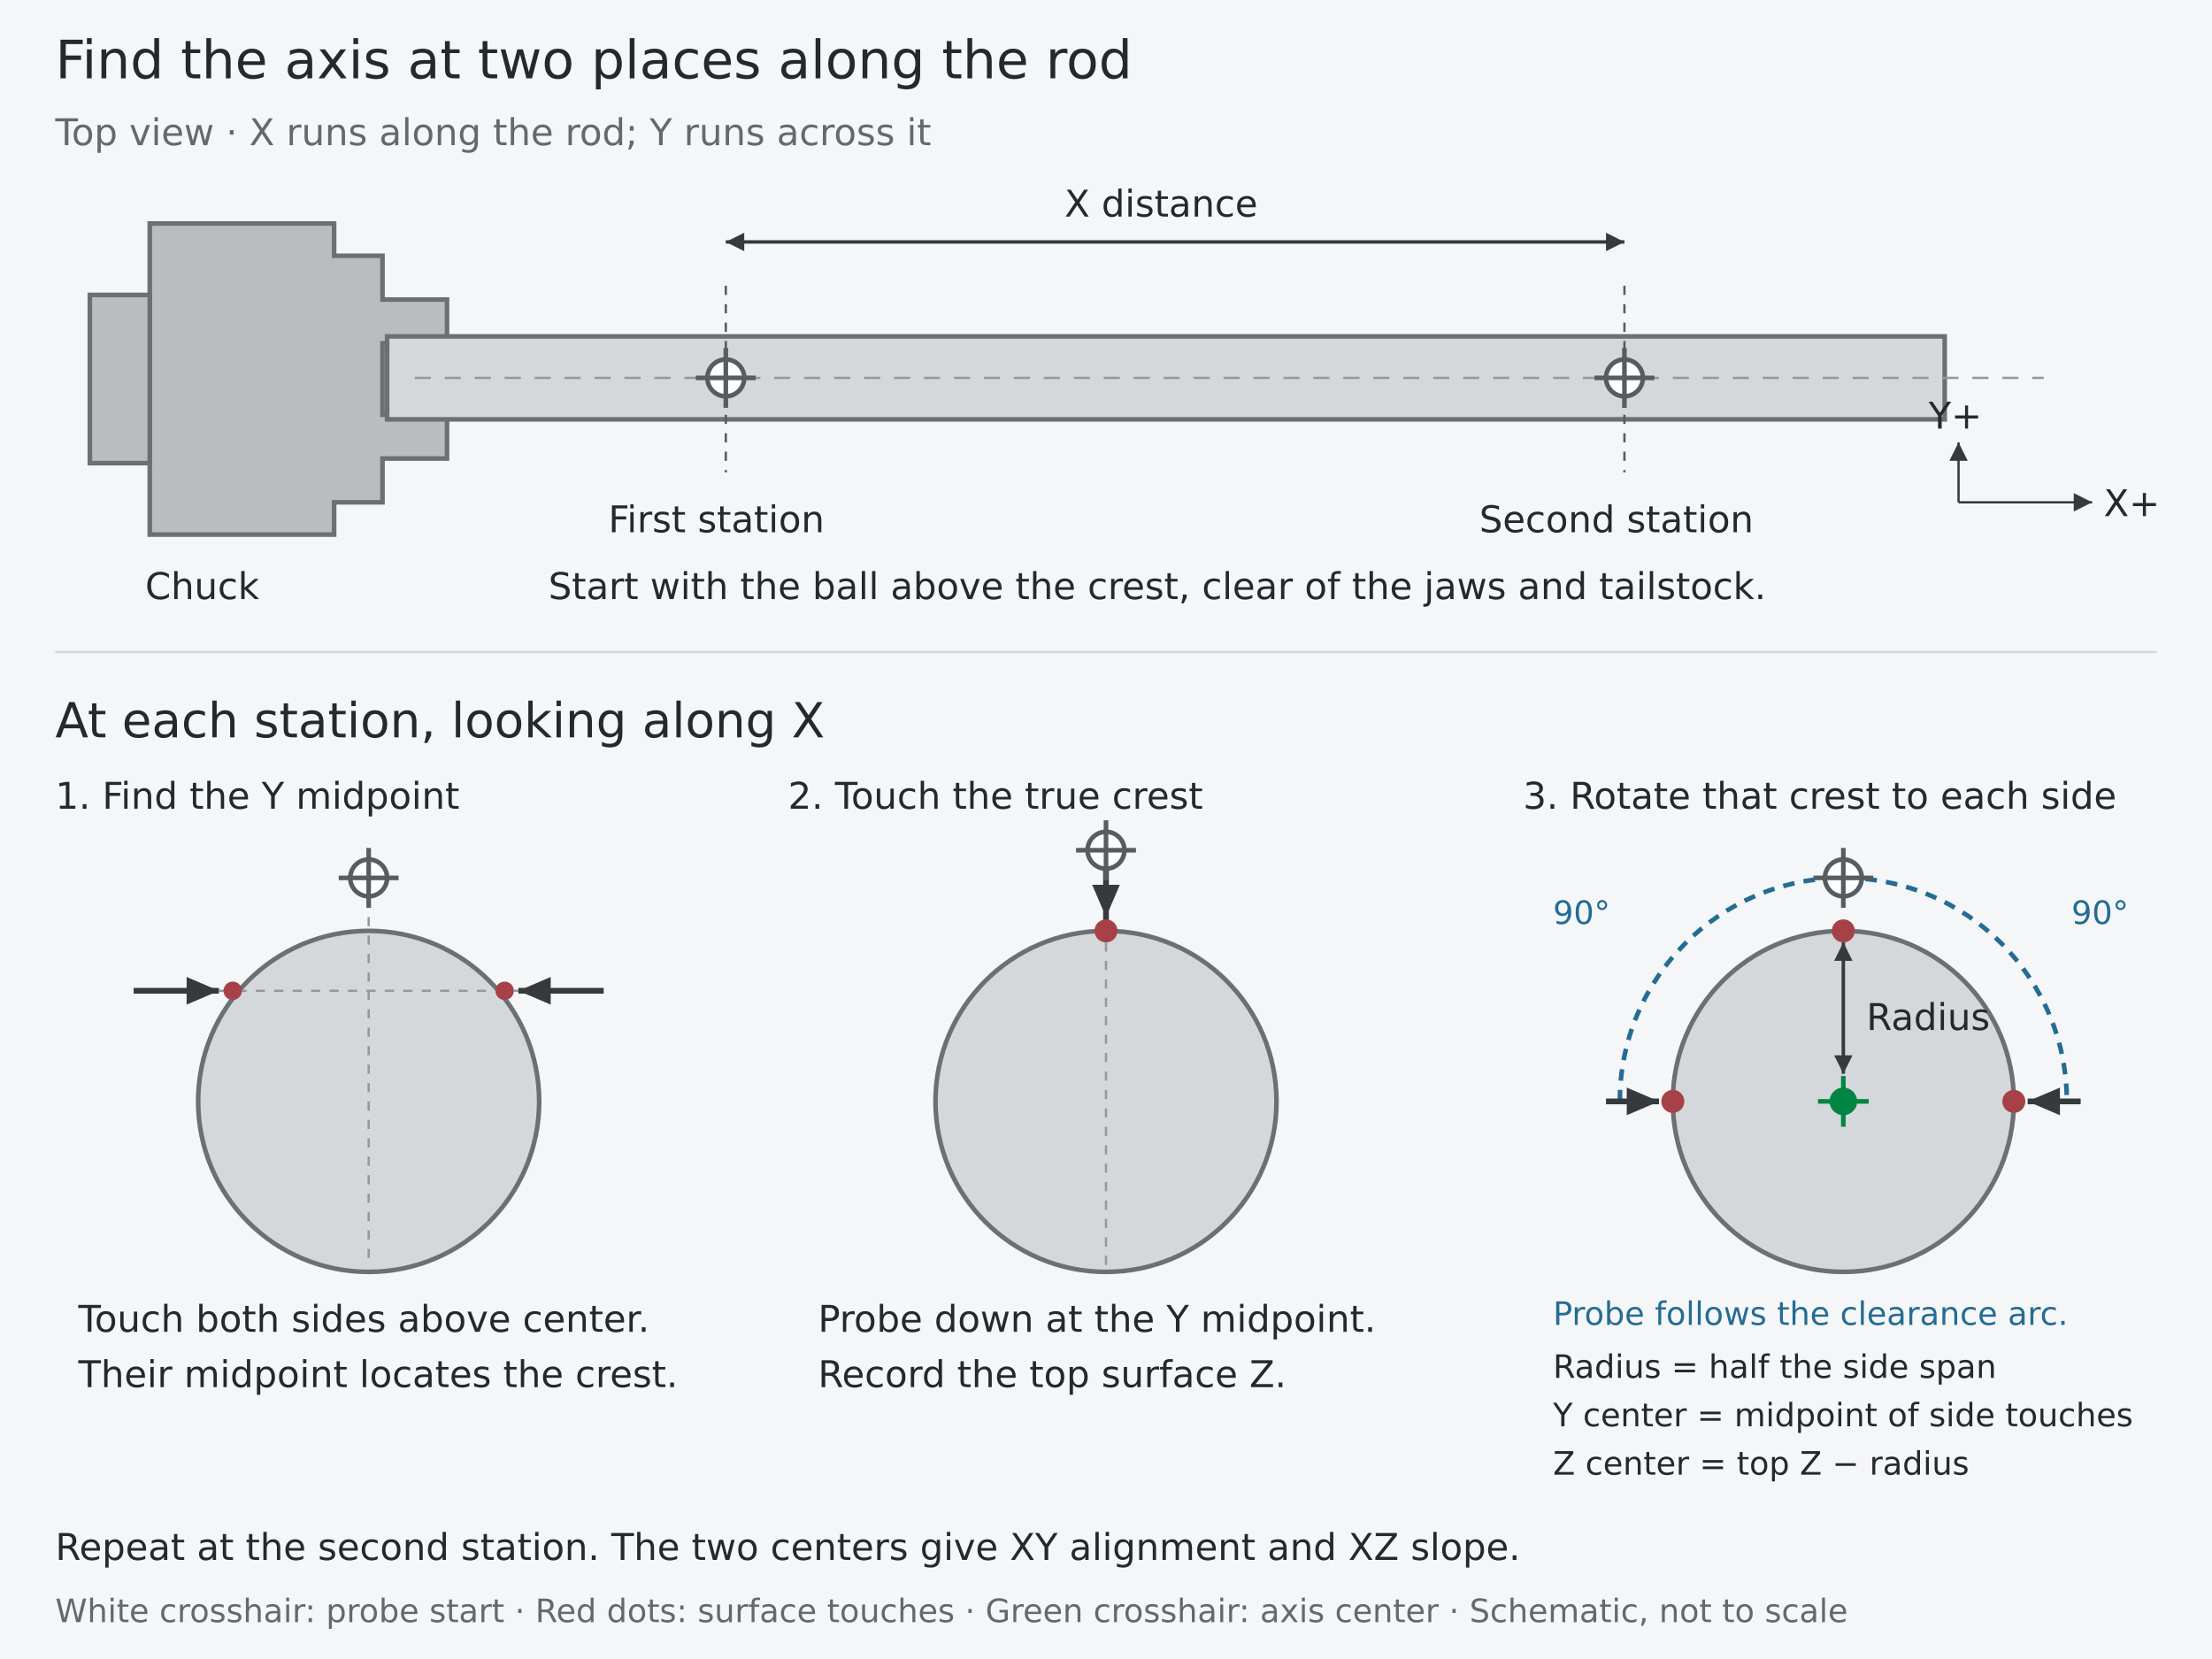
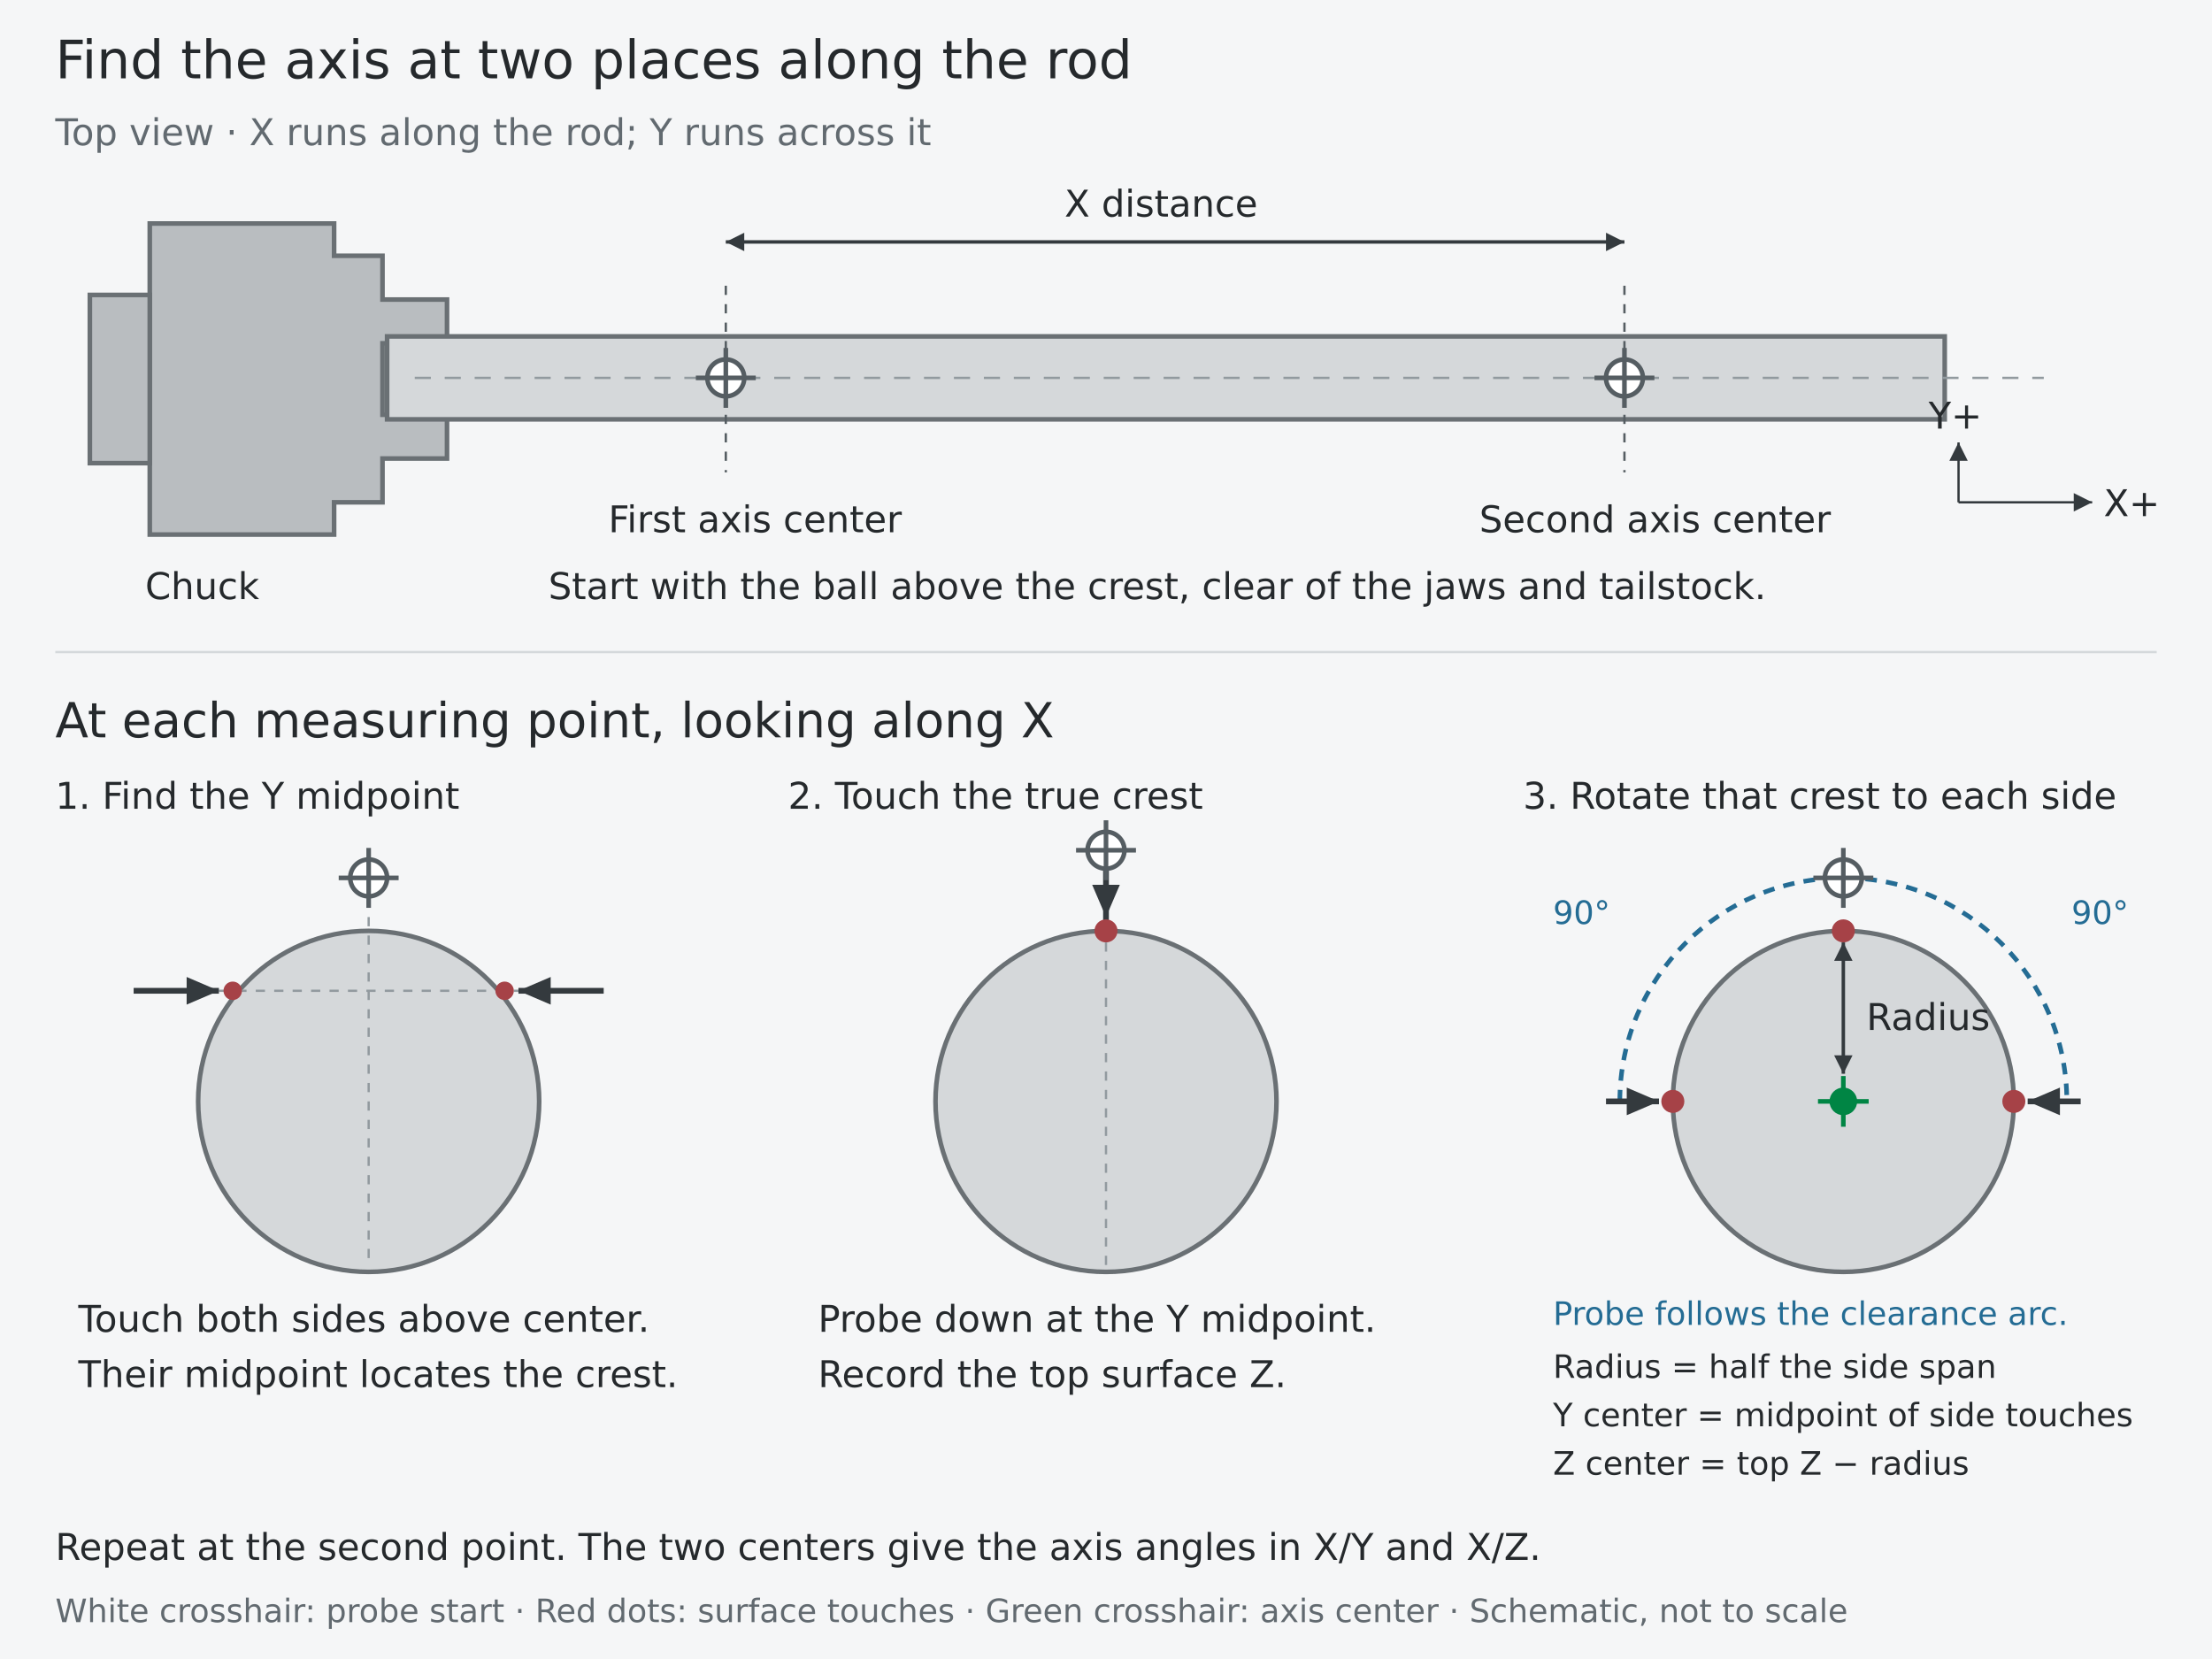
<svg xmlns="http://www.w3.org/2000/svg" width="960" height="720" viewBox="0 0 960 720" role="img" aria-labelledby="title desc">
  <defs>
    <path id="arrow" d="M-14-6L0 0L-14 6Z" fill="#343a3e" />
    <path id="dimension" d="M-8-4L0 0L-8 4Z" fill="#343a3e" />
    <g id="start" fill="#fff" stroke="#555d62" stroke-width="2">
      <circle r="8" />
      <path d="M-13 0H13M0-13V13" />
    </g>
    <g id="zero" fill="#008544" stroke="#008544" stroke-width="2">
      <circle r="5" />
      <path d="M-11 0H11M0-11V11" />
    </g>
  </defs>
  <rect width="960" height="720" fill="#f5f6f7" />
  <g font-family="DejaVu Sans, sans-serif" fill="#25292c" font-size="16">
    <text x="24" y="34" font-size="23">Find the axis at two places along the rod</text>
    <text x="24" y="63" fill="#626a70">Top view · X runs along the rod; Y runs across it</text>
    <path d="M65 97H145V111H166V130H194V149H166V180H194V199H166V218H145V232H65Z" fill="#b9bdc0" stroke="#6a7074" stroke-width="2" />
    <rect x="39" y="128" width="26" height="73" fill="#b9bdc0" stroke="#6a7074" stroke-width="2" />
    <rect x="168" y="146" width="676" height="36" fill="#d5d8da" stroke="#6a7074" stroke-width="2" />
    <path d="M180 164H887" stroke="#929a9f" stroke-dasharray="7 6" />
    <path d="M315 124V205M705 124V205" stroke="#555d62" stroke-dasharray="4 4" />
    <use href="#start" x="315" y="164" />
    <use href="#start" x="705" y="164" />
-     <text x="264" y="231">First station</text>
-     <text x="642" y="231">Second station</text>
+     <text x="264" y="231">First axis center</text>
+     <text x="642" y="231">Second axis center</text>
    <path d="M315 105H705" stroke="#343a3e" stroke-width="1.5" />
    <use href="#dimension" transform="translate(315 105) rotate(180)" />
    <use href="#dimension" transform="translate(705 105)" />
    <text x="462" y="94">X distance</text>
    <text x="63" y="260">Chuck</text>
    <text x="238" y="260">Start with the ball above the crest, clear of the jaws and tailstock.</text>
    <path d="M850 218H908M850 218V192" fill="none" stroke="#343a3e" />
    <use href="#dimension" transform="translate(908 218)" />
    <use href="#dimension" transform="translate(850 192) rotate(-90)" />
    <text x="913" y="224">X+</text>
    <text x="837" y="186">Y+</text>
    <path d="M24 283H936" stroke="#d4d8db" />
-     <text x="24" y="320" font-size="21">At each station, looking along X</text>
+     <text x="24" y="320" font-size="21">At each measuring point, looking along X</text>
    <text x="24" y="351">1. Find the Y midpoint</text>
    <text x="342" y="351">2. Touch the true crest</text>
    <text x="661" y="351">3. Rotate that crest to each side</text>
    <g fill="#d5d8da" stroke="#6a7074" stroke-width="2">
      <circle cx="160" cy="478" r="74" />
      <circle cx="480" cy="478" r="74" />
      <circle cx="800" cy="478" r="74" />
    </g>
    <path d="M63 430H257" stroke="#929a9f" stroke-dasharray="4 4" />
    <path d="M58 430H95" stroke="#343a3e" stroke-width="2.5" />
    <path d="M262 430H225" stroke="#343a3e" stroke-width="2.5" />
    <use href="#arrow" transform="translate(95 430)" />
    <use href="#arrow" transform="translate(225 430) rotate(180)" />
    <circle cx="101" cy="430" r="4" fill="#a64247" />
    <circle cx="219" cy="430" r="4" fill="#a64247" />
    <path d="M160 398V550" stroke="#929a9f" stroke-dasharray="4 4" />
    <use href="#start" x="160" y="381" />
    <text x="34" y="578">Touch both sides above center.</text>
    <text x="34" y="602">Their midpoint locates the crest.</text>
    <path d="M480 371V400" stroke="#343a3e" stroke-width="2.5" />
    <use href="#arrow" transform="translate(480 398) rotate(90)" />
    <use href="#start" x="480" y="369" />
    <circle cx="480" cy="404" r="5" fill="#a64247" />
    <path d="M480 409V552" stroke="#929a9f" stroke-dasharray="4 4" />
    <text x="355" y="578">Probe down at the Y midpoint.</text>
    <text x="355" y="602">Record the top surface Z.</text>
    <path d="M703 478A97 97 0 0 1 897 478" fill="none" stroke="#246c94" stroke-width="2" stroke-dasharray="5 4" />
    <use href="#start" x="800" y="381" />
    <path d="M697 478H720" stroke="#343a3e" stroke-width="2.5" />
    <path d="M903 478H880" stroke="#343a3e" stroke-width="2.5" />
    <use href="#arrow" transform="translate(720 478)" />
    <use href="#arrow" transform="translate(880 478) rotate(180)" />
    <circle cx="726" cy="478" r="5" fill="#a64247" />
    <circle cx="874" cy="478" r="5" fill="#a64247" />
    <circle cx="800" cy="404" r="5" fill="#a64247" />
    <use href="#zero" x="800" y="478" />
    <path d="M800 409V466" stroke="#343a3e" stroke-width="1.5" />
    <use href="#dimension" transform="translate(800 409) rotate(-90)" />
    <use href="#dimension" transform="translate(800 466) rotate(90)" />
    <text x="810" y="447">Radius</text>
    <text x="674" y="401" fill="#246c94" font-size="14">90°</text>
    <text x="899" y="401" fill="#246c94" font-size="14">90°</text>
    <text x="674" y="575" fill="#246c94" font-size="14">Probe follows the clearance arc.</text>
    <text x="674" y="598" font-size="14">Radius = half the side span</text>
    <text x="674" y="619" font-size="14">Y center = midpoint of side touches</text>
    <text x="674" y="640" font-size="14">Z center = top Z − radius</text>
-     <text x="24" y="677" font-size="16">Repeat at the second station. The two centers give XY alignment and XZ slope.</text>
+     <text x="24" y="677" font-size="16">Repeat at the second point. The two centers give the axis angles in X/Y and X/Z.</text>
    <text x="24" y="704" fill="#626a70" font-size="14">White crosshair: probe start · Red dots: surface touches · Green crosshair: axis center · Schematic, not to scale</text>
  </g>
</svg>
